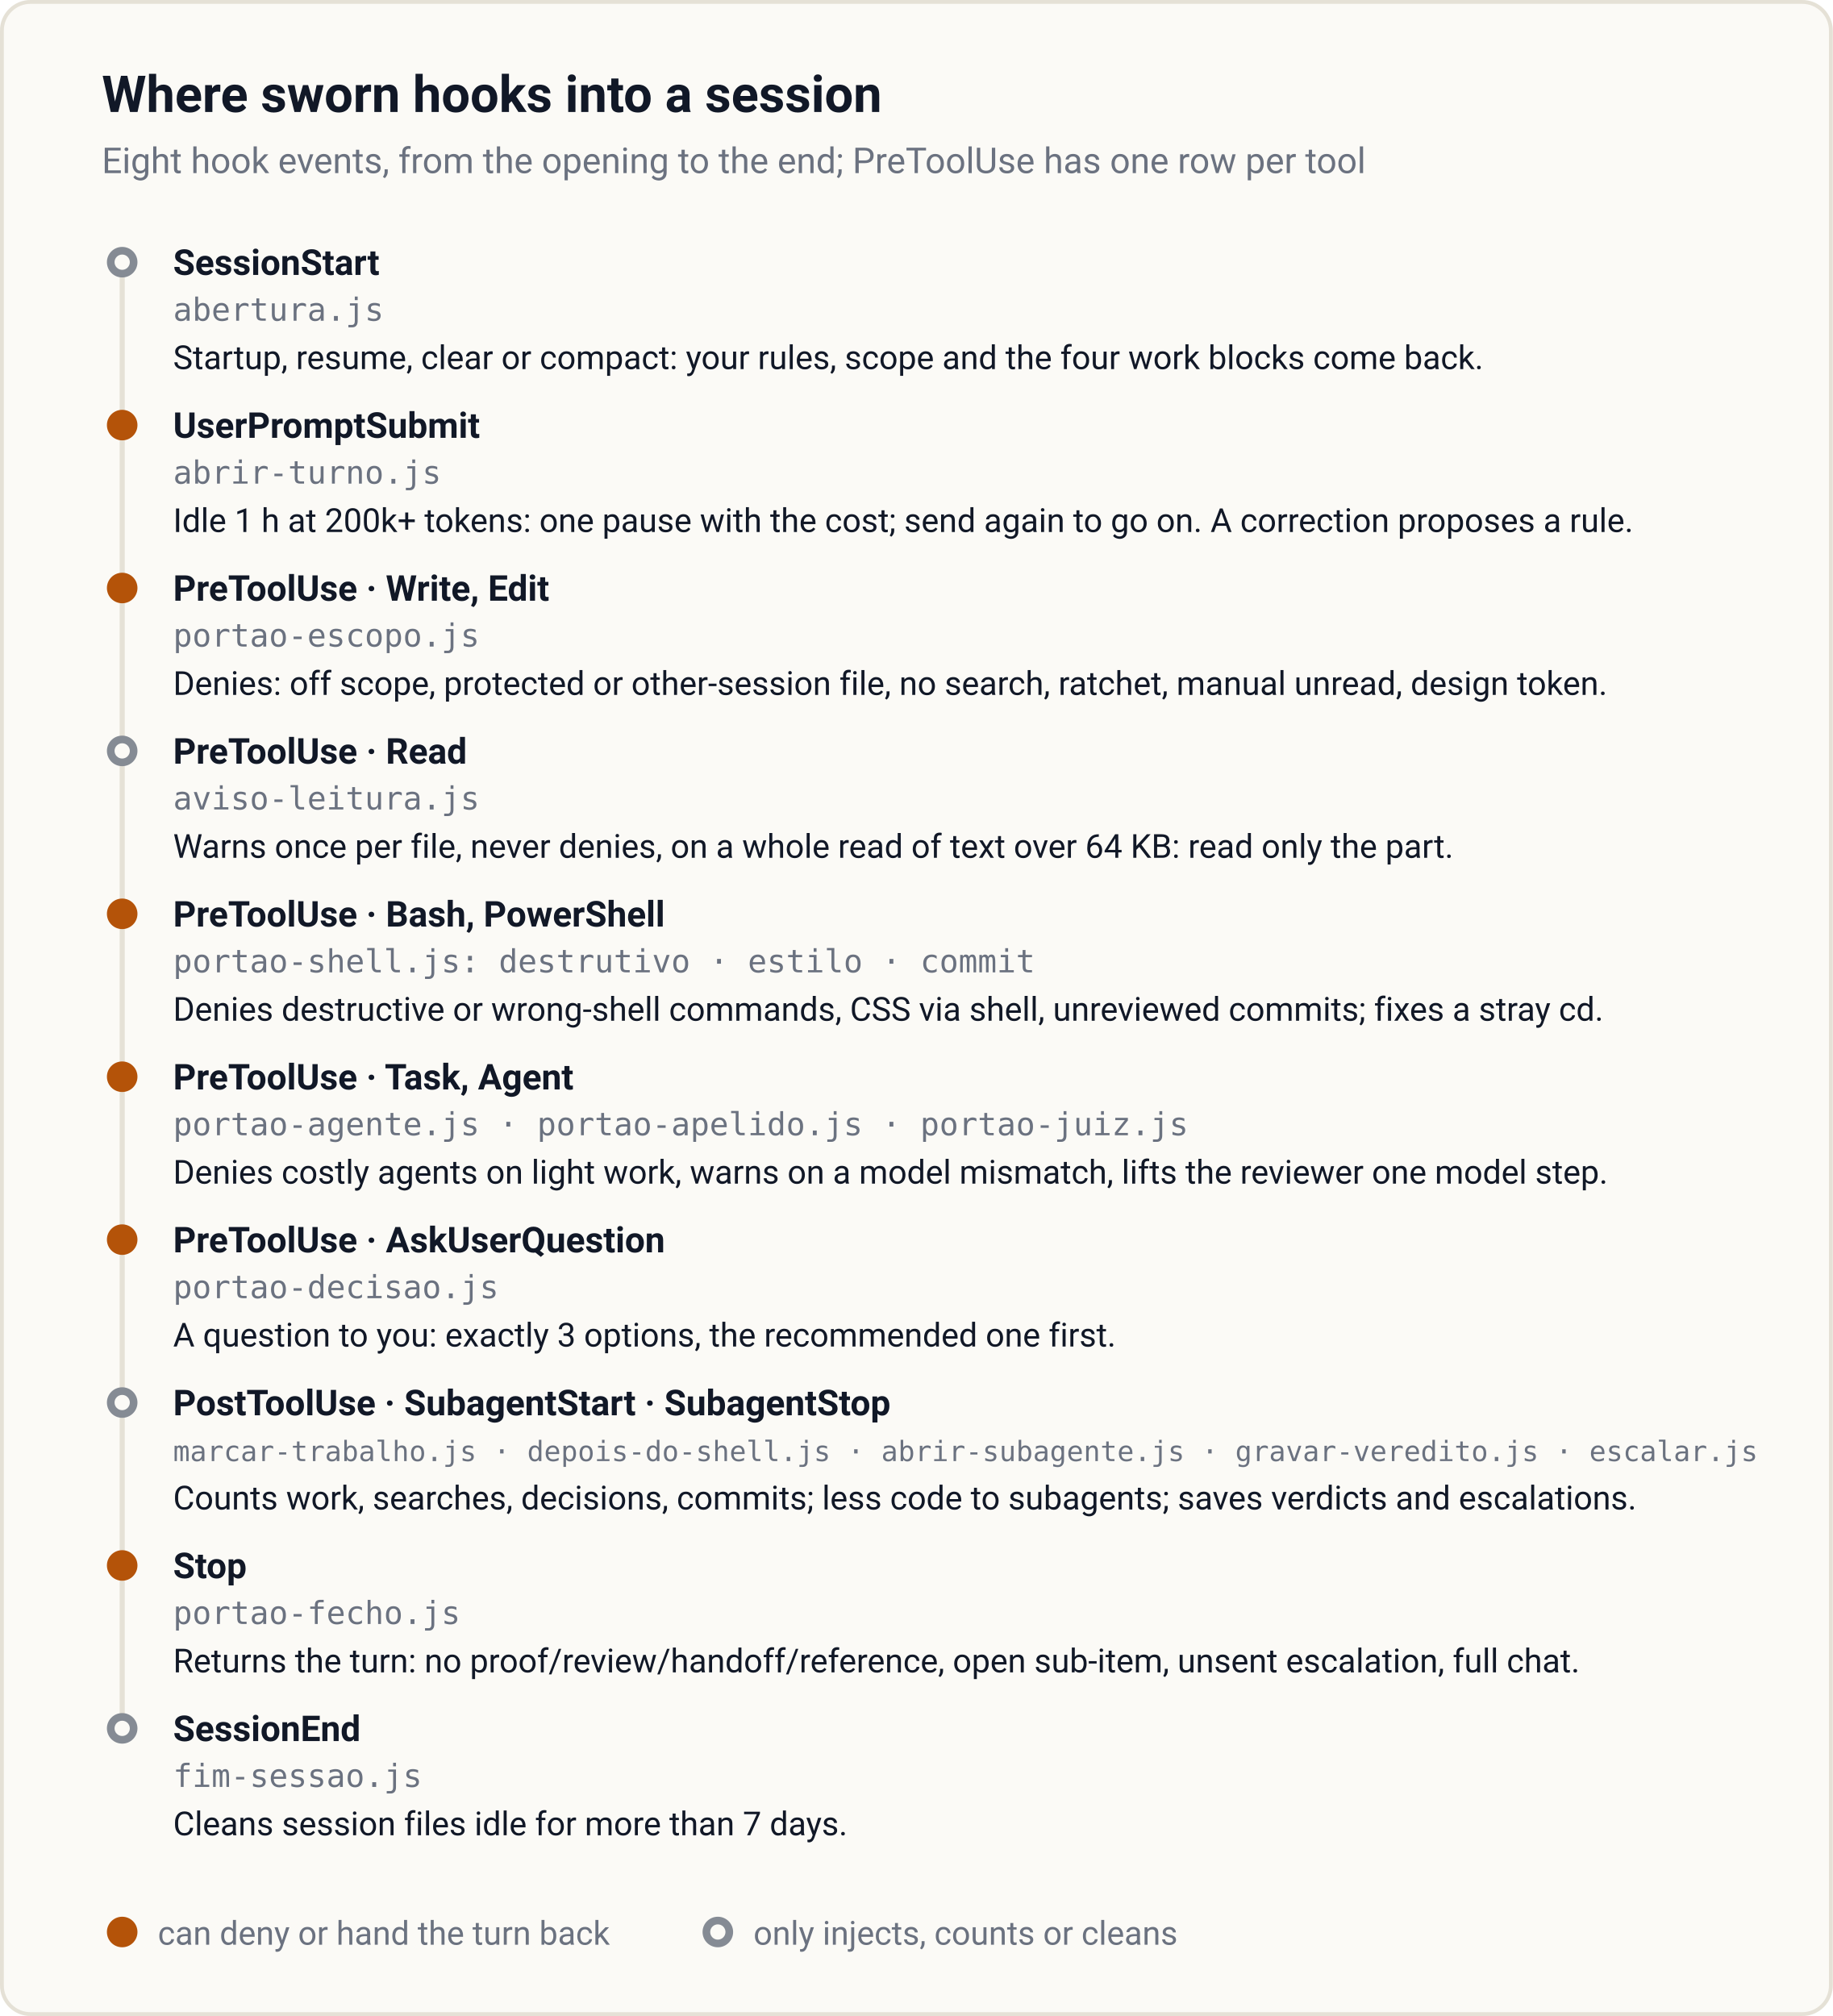
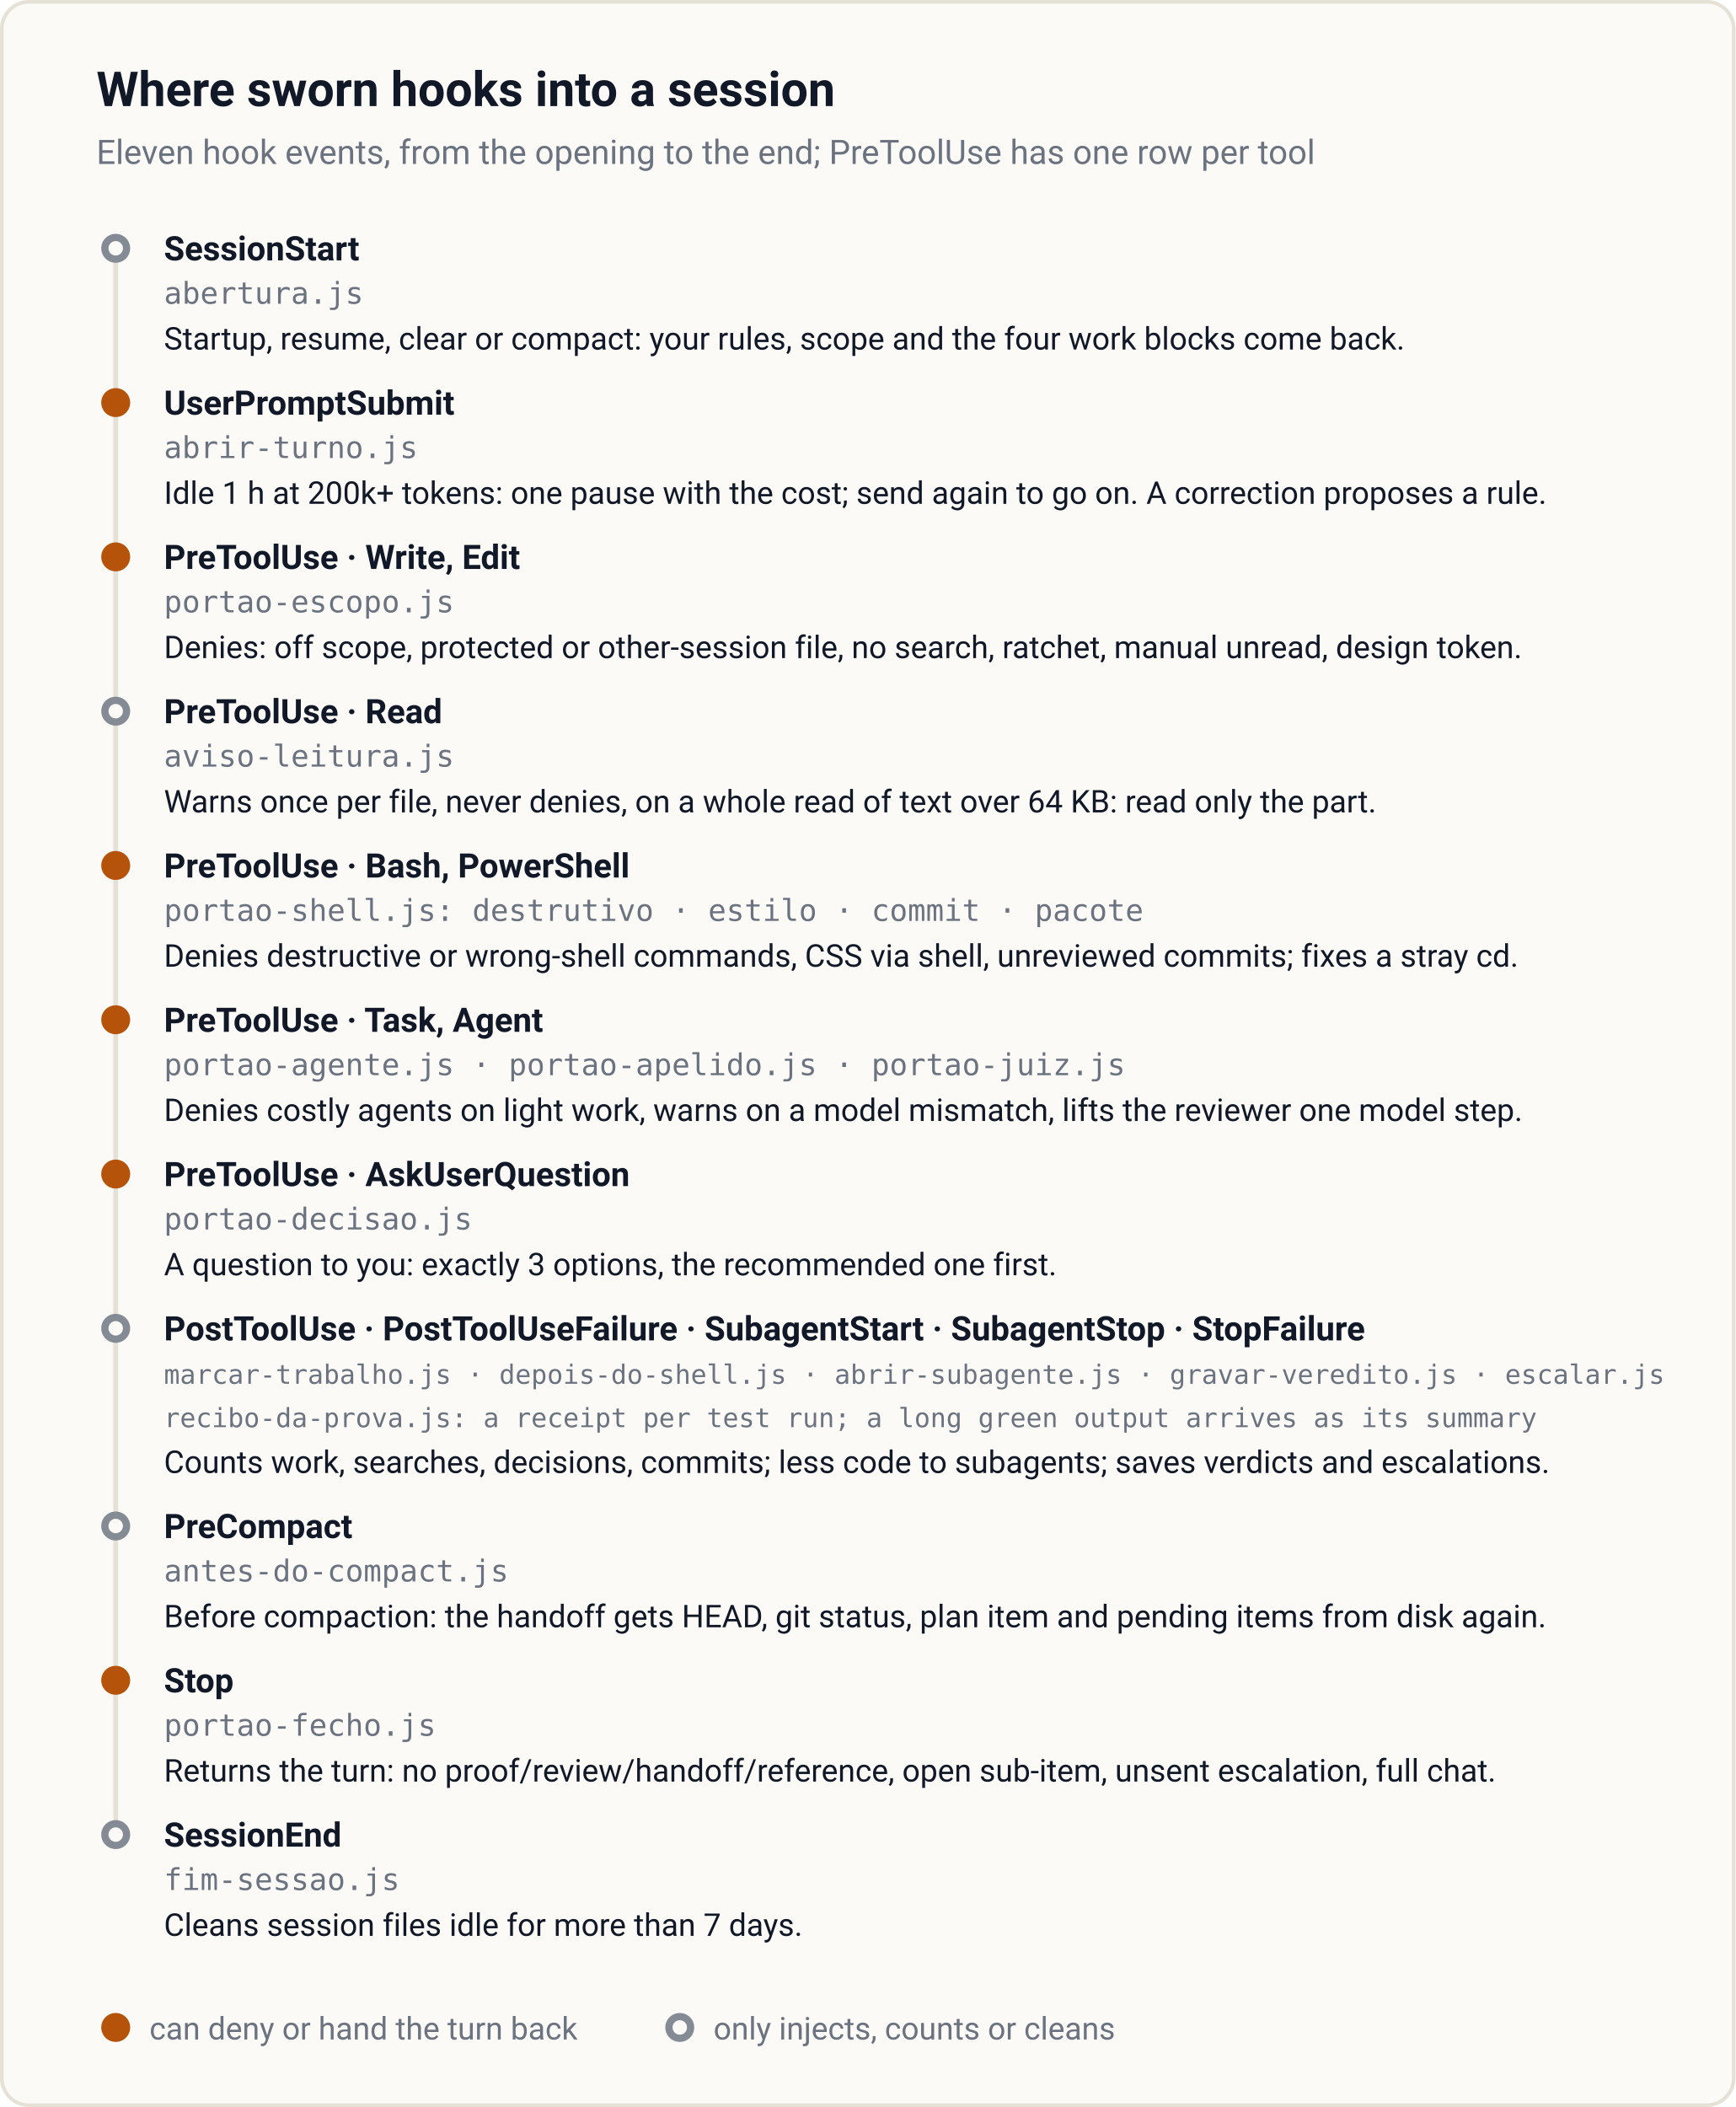
- <svg xmlns="http://www.w3.org/2000/svg" width="720" height="792" viewBox="0 0 720 792" role="img" aria-labelledby="titulo desc">
+ <svg xmlns="http://www.w3.org/2000/svg" width="720" height="874" viewBox="0 0 720 874" role="img" aria-labelledby="titulo desc">
  <style>
    .fundo { fill: #FBFAF6; }
    .borda { fill: none; stroke: #E5E1D6; }
    .linha { stroke: #E5E1D6; }
    .forte { fill: #111827; }
    .fraco { fill: #6B7280; }
    .sem { fill: #858B94; }
    .com { fill: #B45309; }
    @media (prefers-color-scheme: dark) {
      .fundo { fill: #0D1117; }
      .borda { stroke: #30363D; }
      .linha { stroke: #30363D; }
      .forte { fill: #E5E7EB; }
      .fraco { fill: #8B949E; }
      .sem { fill: #6B7280; }
      .com { fill: #F59E0B; }
    }
  </style>
-   <rect class="fundo" width="720" height="792" rx="12" />
-   <rect class="borda" x="0.75" y="0.75" width="718.5" height="790.5" rx="11.25" stroke-width="1.5" />
+   <rect class="fundo" width="720" height="874" rx="12" />
+   <rect class="borda" x="0.75" y="0.75" width="718.5" height="872.5" rx="11.25" stroke-width="1.5" />
  <g font-family="'Segoe UI', system-ui, -apple-system, Roboto, 'Helvetica Neue', Arial, sans-serif">
    <text class="forte" x="40" y="44" font-size="20" font-weight="700">Where sworn hooks into a session</text>
-     <text class="fraco" x="40" y="68" font-size="14">Eight hook events, from the opening to the end; PreToolUse has one row per tool</text>
-     <path class="linha" d="M48 103V679" stroke-width="2" />
+     <text class="fraco" x="40" y="68" font-size="14">Eleven hook events, from the opening to the end; PreToolUse has one row per tool</text>
+     <path class="linha" d="M48 103V761" stroke-width="2" />
    <circle class="sem" cx="48" cy="103" r="6" />
    <circle class="fundo" cx="48" cy="103" r="3" />
    <text class="forte" x="68" y="108" font-size="14" font-weight="600">SessionStart</text>
    <text class="fraco" x="68" y="126" font-size="12.5" font-family="ui-monospace, SFMono-Regular, Menlo, Consolas, monospace">abertura.js</text>
    <text class="forte" x="68" y="145" font-size="13">Startup, resume, clear or compact: your rules, scope and the four work blocks come back.</text>
    <circle class="com" cx="48" cy="167" r="6" />
    <text class="forte" x="68" y="172" font-size="14" font-weight="600">UserPromptSubmit</text>
    <text class="fraco" x="68" y="190" font-size="12.5" font-family="ui-monospace, SFMono-Regular, Menlo, Consolas, monospace">abrir-turno.js</text>
    <text class="forte" x="68" y="209" font-size="13">Idle 1 h at 200k+ tokens: one pause with the cost; send again to go on. A correction proposes a rule.</text>
    <circle class="com" cx="48" cy="231" r="6" />
    <text class="forte" x="68" y="236" font-size="14" font-weight="600">PreToolUse · Write, Edit</text>
    <text class="fraco" x="68" y="254" font-size="12.5" font-family="ui-monospace, SFMono-Regular, Menlo, Consolas, monospace">portao-escopo.js</text>
    <text class="forte" x="68" y="273" font-size="13">Denies: off scope, protected or other-session file, no search, ratchet, manual unread, design token.</text>
    <circle class="sem" cx="48" cy="295" r="6" />
    <circle class="fundo" cx="48" cy="295" r="3" />
    <text class="forte" x="68" y="300" font-size="14" font-weight="600">PreToolUse · Read</text>
    <text class="fraco" x="68" y="318" font-size="12.5" font-family="ui-monospace, SFMono-Regular, Menlo, Consolas, monospace">aviso-leitura.js</text>
    <text class="forte" x="68" y="337" font-size="13">Warns once per file, never denies, on a whole read of text over 64 KB: read only the part.</text>
    <circle class="com" cx="48" cy="359" r="6" />
    <text class="forte" x="68" y="364" font-size="14" font-weight="600">PreToolUse · Bash, PowerShell</text>
-     <text class="fraco" x="68" y="382" font-size="12.5" font-family="ui-monospace, SFMono-Regular, Menlo, Consolas, monospace">portao-shell.js: destrutivo · estilo · commit</text>
+     <text class="fraco" x="68" y="382" font-size="12.5" font-family="ui-monospace, SFMono-Regular, Menlo, Consolas, monospace">portao-shell.js: destrutivo · estilo · commit · pacote</text>
    <text class="forte" x="68" y="401" font-size="13">Denies destructive or wrong-shell commands, CSS via shell, unreviewed commits; fixes a stray cd.</text>
    <circle class="com" cx="48" cy="423" r="6" />
    <text class="forte" x="68" y="428" font-size="14" font-weight="600">PreToolUse · Task, Agent</text>
    <text class="fraco" x="68" y="446" font-size="12.5" font-family="ui-monospace, SFMono-Regular, Menlo, Consolas, monospace">portao-agente.js · portao-apelido.js · portao-juiz.js</text>
    <text class="forte" x="68" y="465" font-size="13">Denies costly agents on light work, warns on a model mismatch, lifts the reviewer one model step.</text>
    <circle class="com" cx="48" cy="487" r="6" />
    <text class="forte" x="68" y="492" font-size="14" font-weight="600">PreToolUse · AskUserQuestion</text>
    <text class="fraco" x="68" y="510" font-size="12.5" font-family="ui-monospace, SFMono-Regular, Menlo, Consolas, monospace">portao-decisao.js</text>
    <text class="forte" x="68" y="529" font-size="13">A question to you: exactly 3 options, the recommended one first.</text>
    <circle class="sem" cx="48" cy="551" r="6" />
    <circle class="fundo" cx="48" cy="551" r="3" />
-     <text class="forte" x="68" y="556" font-size="14" font-weight="600">PostToolUse · SubagentStart · SubagentStop</text>
+     <text class="forte" x="68" y="556" font-size="14" font-weight="600">PostToolUse · PostToolUseFailure · SubagentStart · SubagentStop · StopFailure</text>
    <text class="fraco" x="68" y="574" font-size="11" font-family="ui-monospace, SFMono-Regular, Menlo, Consolas, monospace">marcar-trabalho.js · depois-do-shell.js · abrir-subagente.js · gravar-veredito.js · escalar.js</text>
-     <text class="forte" x="68" y="593" font-size="13">Counts work, searches, decisions, commits; less code to subagents; saves verdicts and escalations.</text>
-     <circle class="com" cx="48" cy="615" r="6" />
-     <text class="forte" x="68" y="620" font-size="14" font-weight="600">Stop</text>
-     <text class="fraco" x="68" y="638" font-size="12.5" font-family="ui-monospace, SFMono-Regular, Menlo, Consolas, monospace">portao-fecho.js</text>
-     <text class="forte" x="68" y="657" font-size="13">Returns the turn: no proof/review/handoff/reference, open sub-item, unsent escalation, full chat.</text>
-     <circle class="sem" cx="48" cy="679" r="6" />
-     <circle class="fundo" cx="48" cy="679" r="3" />
-     <text class="forte" x="68" y="684" font-size="14" font-weight="600">SessionEnd</text>
-     <text class="fraco" x="68" y="702" font-size="12.5" font-family="ui-monospace, SFMono-Regular, Menlo, Consolas, monospace">fim-sessao.js</text>
-     <text class="forte" x="68" y="721" font-size="13">Cleans session files idle for more than 7 days.</text>
-     <circle class="com" cx="48" cy="759" r="6" />
-     <text class="fraco" x="62" y="764" font-size="13">can deny or hand the turn back</text>
-     <circle class="sem" cx="282" cy="759" r="6" />
-     <circle class="fundo" cx="282" cy="759" r="3" />
-     <text class="fraco" x="296" y="764" font-size="13">only injects, counts or cleans</text>
+     <text class="fraco" x="68" y="592" font-size="11" font-family="ui-monospace, SFMono-Regular, Menlo, Consolas, monospace">recibo-da-prova.js: a receipt per test run; a long green output arrives as its summary</text>
+     <text class="forte" x="68" y="611" font-size="13">Counts work, searches, decisions, commits; less code to subagents; saves verdicts and escalations.</text>
+     <circle class="sem" cx="48" cy="633" r="6" />
+     <circle class="fundo" cx="48" cy="633" r="3" />
+     <text class="forte" x="68" y="638" font-size="14" font-weight="600">PreCompact</text>
+     <text class="fraco" x="68" y="656" font-size="12.5" font-family="ui-monospace, SFMono-Regular, Menlo, Consolas, monospace">antes-do-compact.js</text>
+     <text class="forte" x="68" y="675" font-size="13">Before compaction: the handoff gets HEAD, git status, plan item and pending items from disk again.</text>
+     <circle class="com" cx="48" cy="697" r="6" />
+     <text class="forte" x="68" y="702" font-size="14" font-weight="600">Stop</text>
+     <text class="fraco" x="68" y="720" font-size="12.5" font-family="ui-monospace, SFMono-Regular, Menlo, Consolas, monospace">portao-fecho.js</text>
+     <text class="forte" x="68" y="739" font-size="13">Returns the turn: no proof/review/handoff/reference, open sub-item, unsent escalation, full chat.</text>
+     <circle class="sem" cx="48" cy="761" r="6" />
+     <circle class="fundo" cx="48" cy="761" r="3" />
+     <text class="forte" x="68" y="766" font-size="14" font-weight="600">SessionEnd</text>
+     <text class="fraco" x="68" y="784" font-size="12.5" font-family="ui-monospace, SFMono-Regular, Menlo, Consolas, monospace">fim-sessao.js</text>
+     <text class="forte" x="68" y="803" font-size="13">Cleans session files idle for more than 7 days.</text>
+     <circle class="com" cx="48" cy="841" r="6" />
+     <text class="fraco" x="62" y="846" font-size="13">can deny or hand the turn back</text>
+     <circle class="sem" cx="282" cy="841" r="6" />
+     <circle class="fundo" cx="282" cy="841" r="3" />
+     <text class="fraco" x="296" y="846" font-size="13">only injects, counts or cleans</text>
  </g>
</svg>
